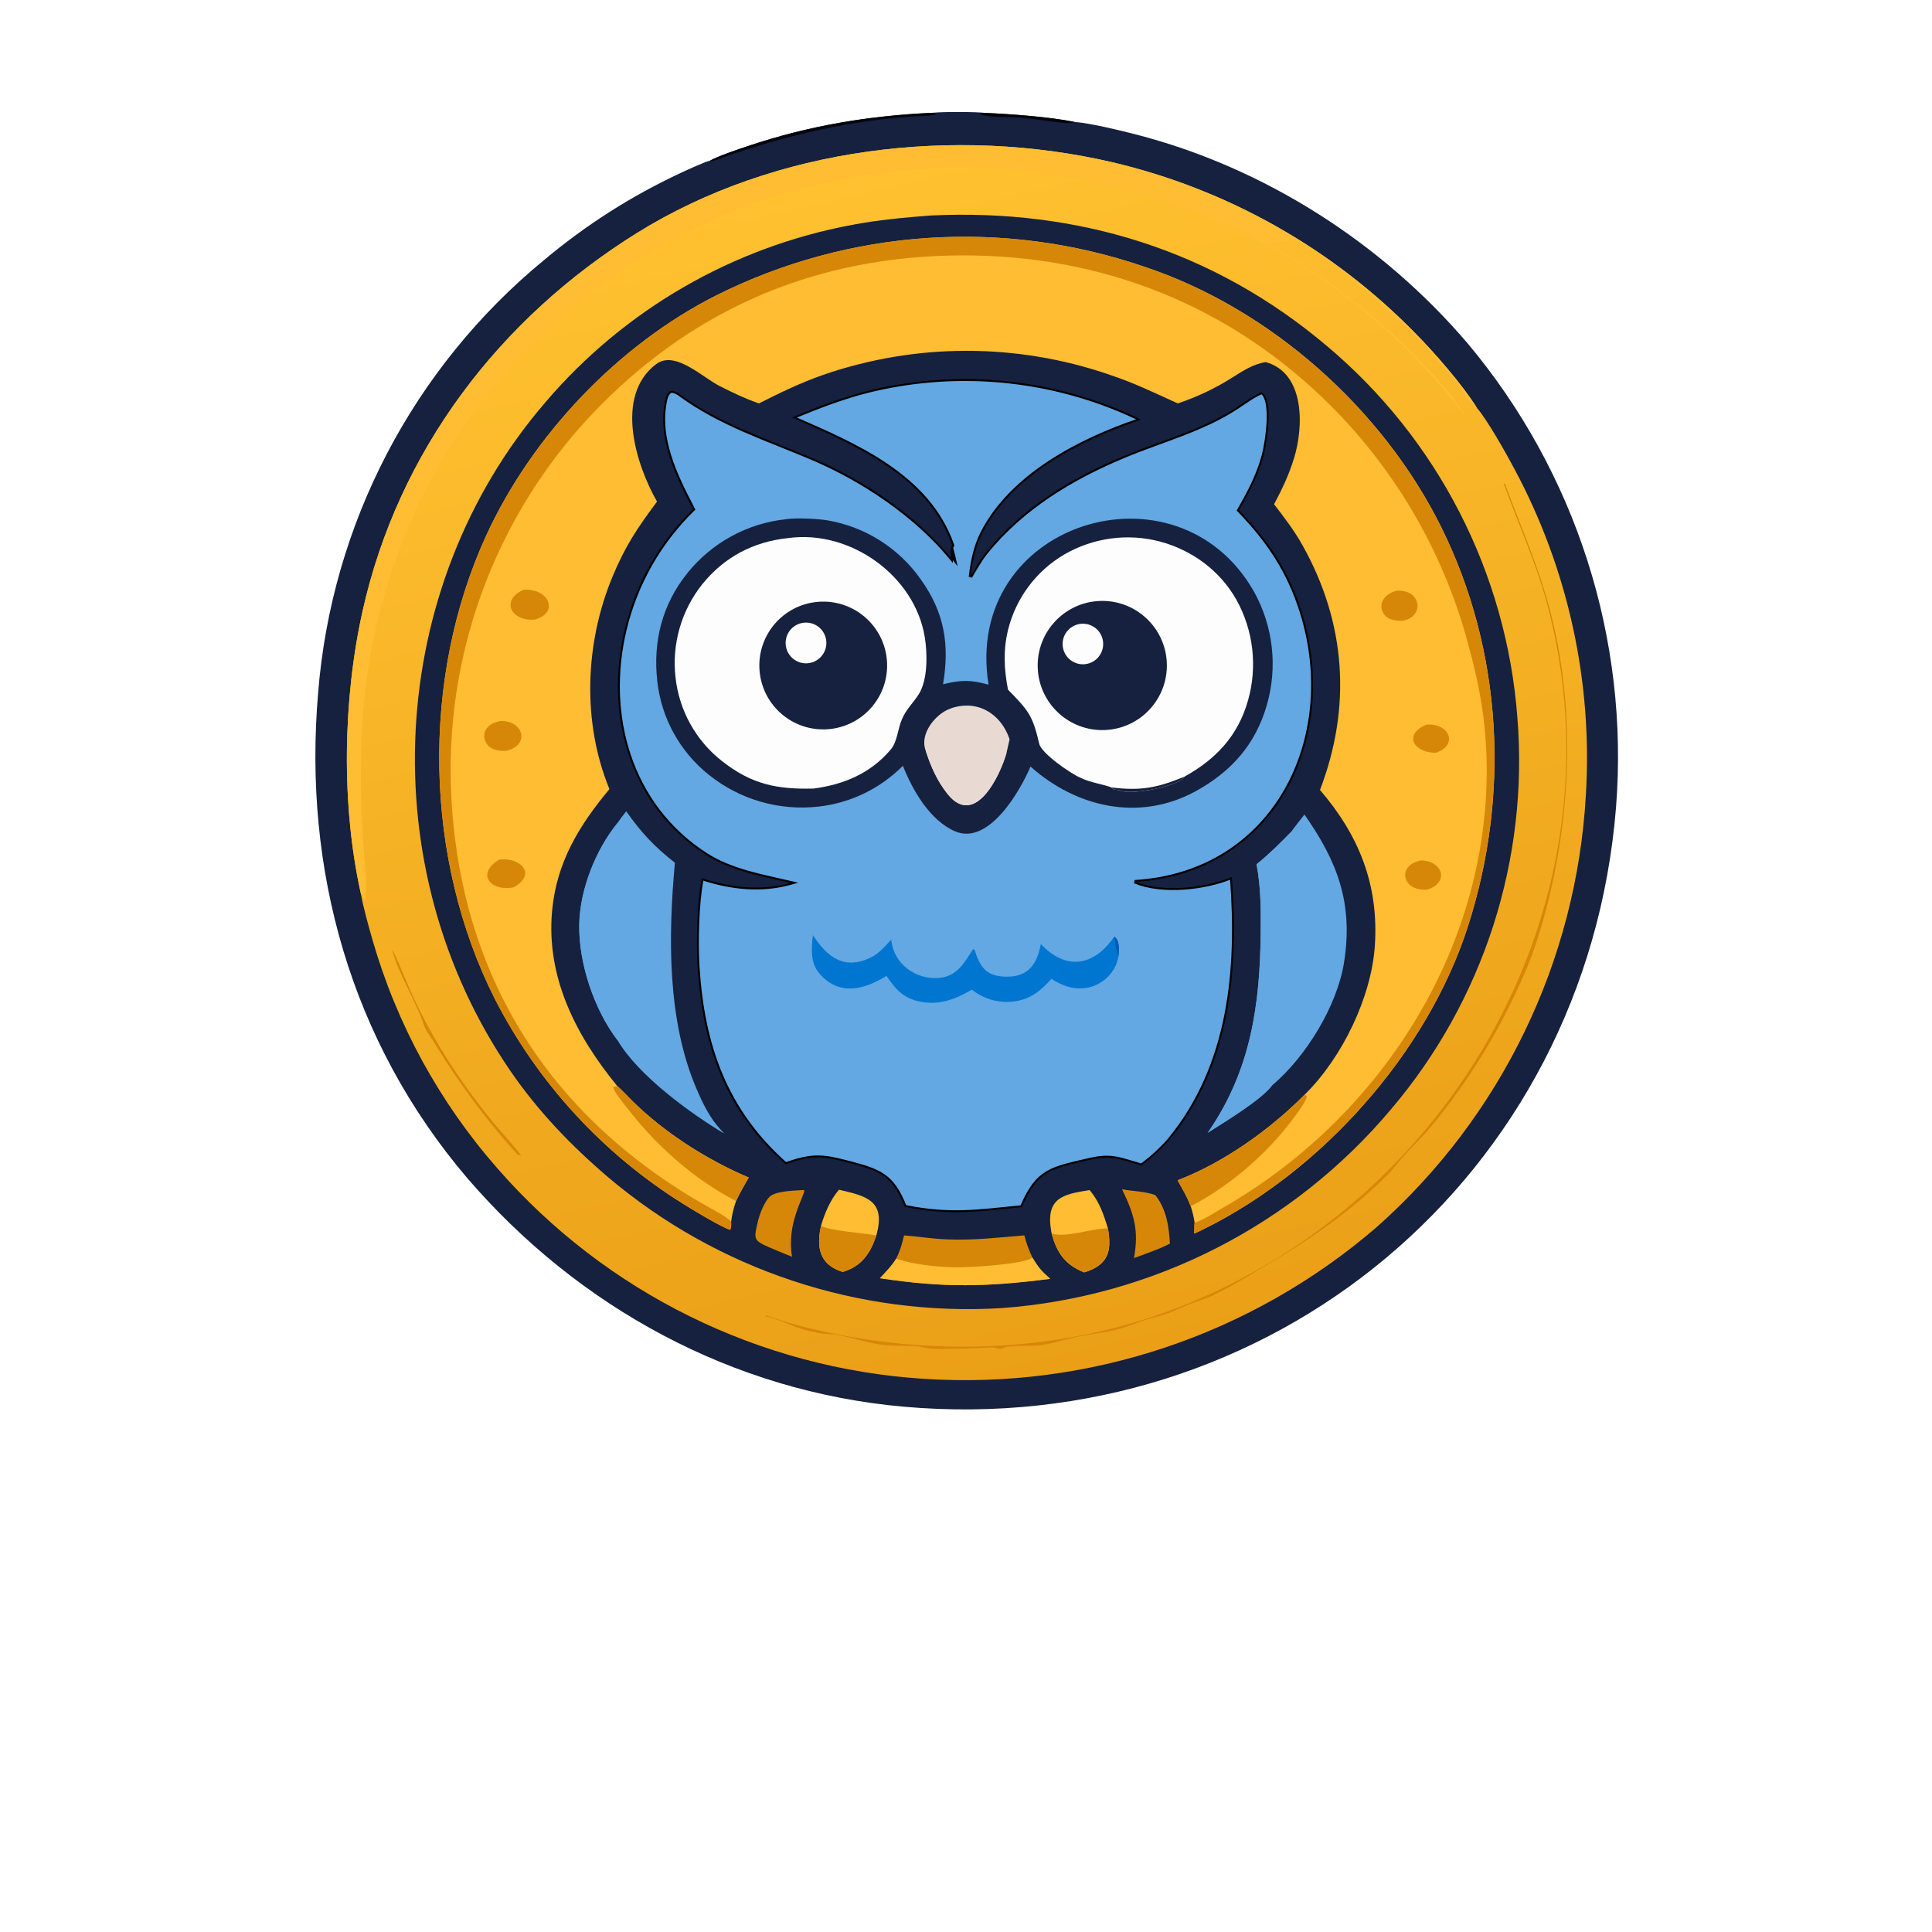
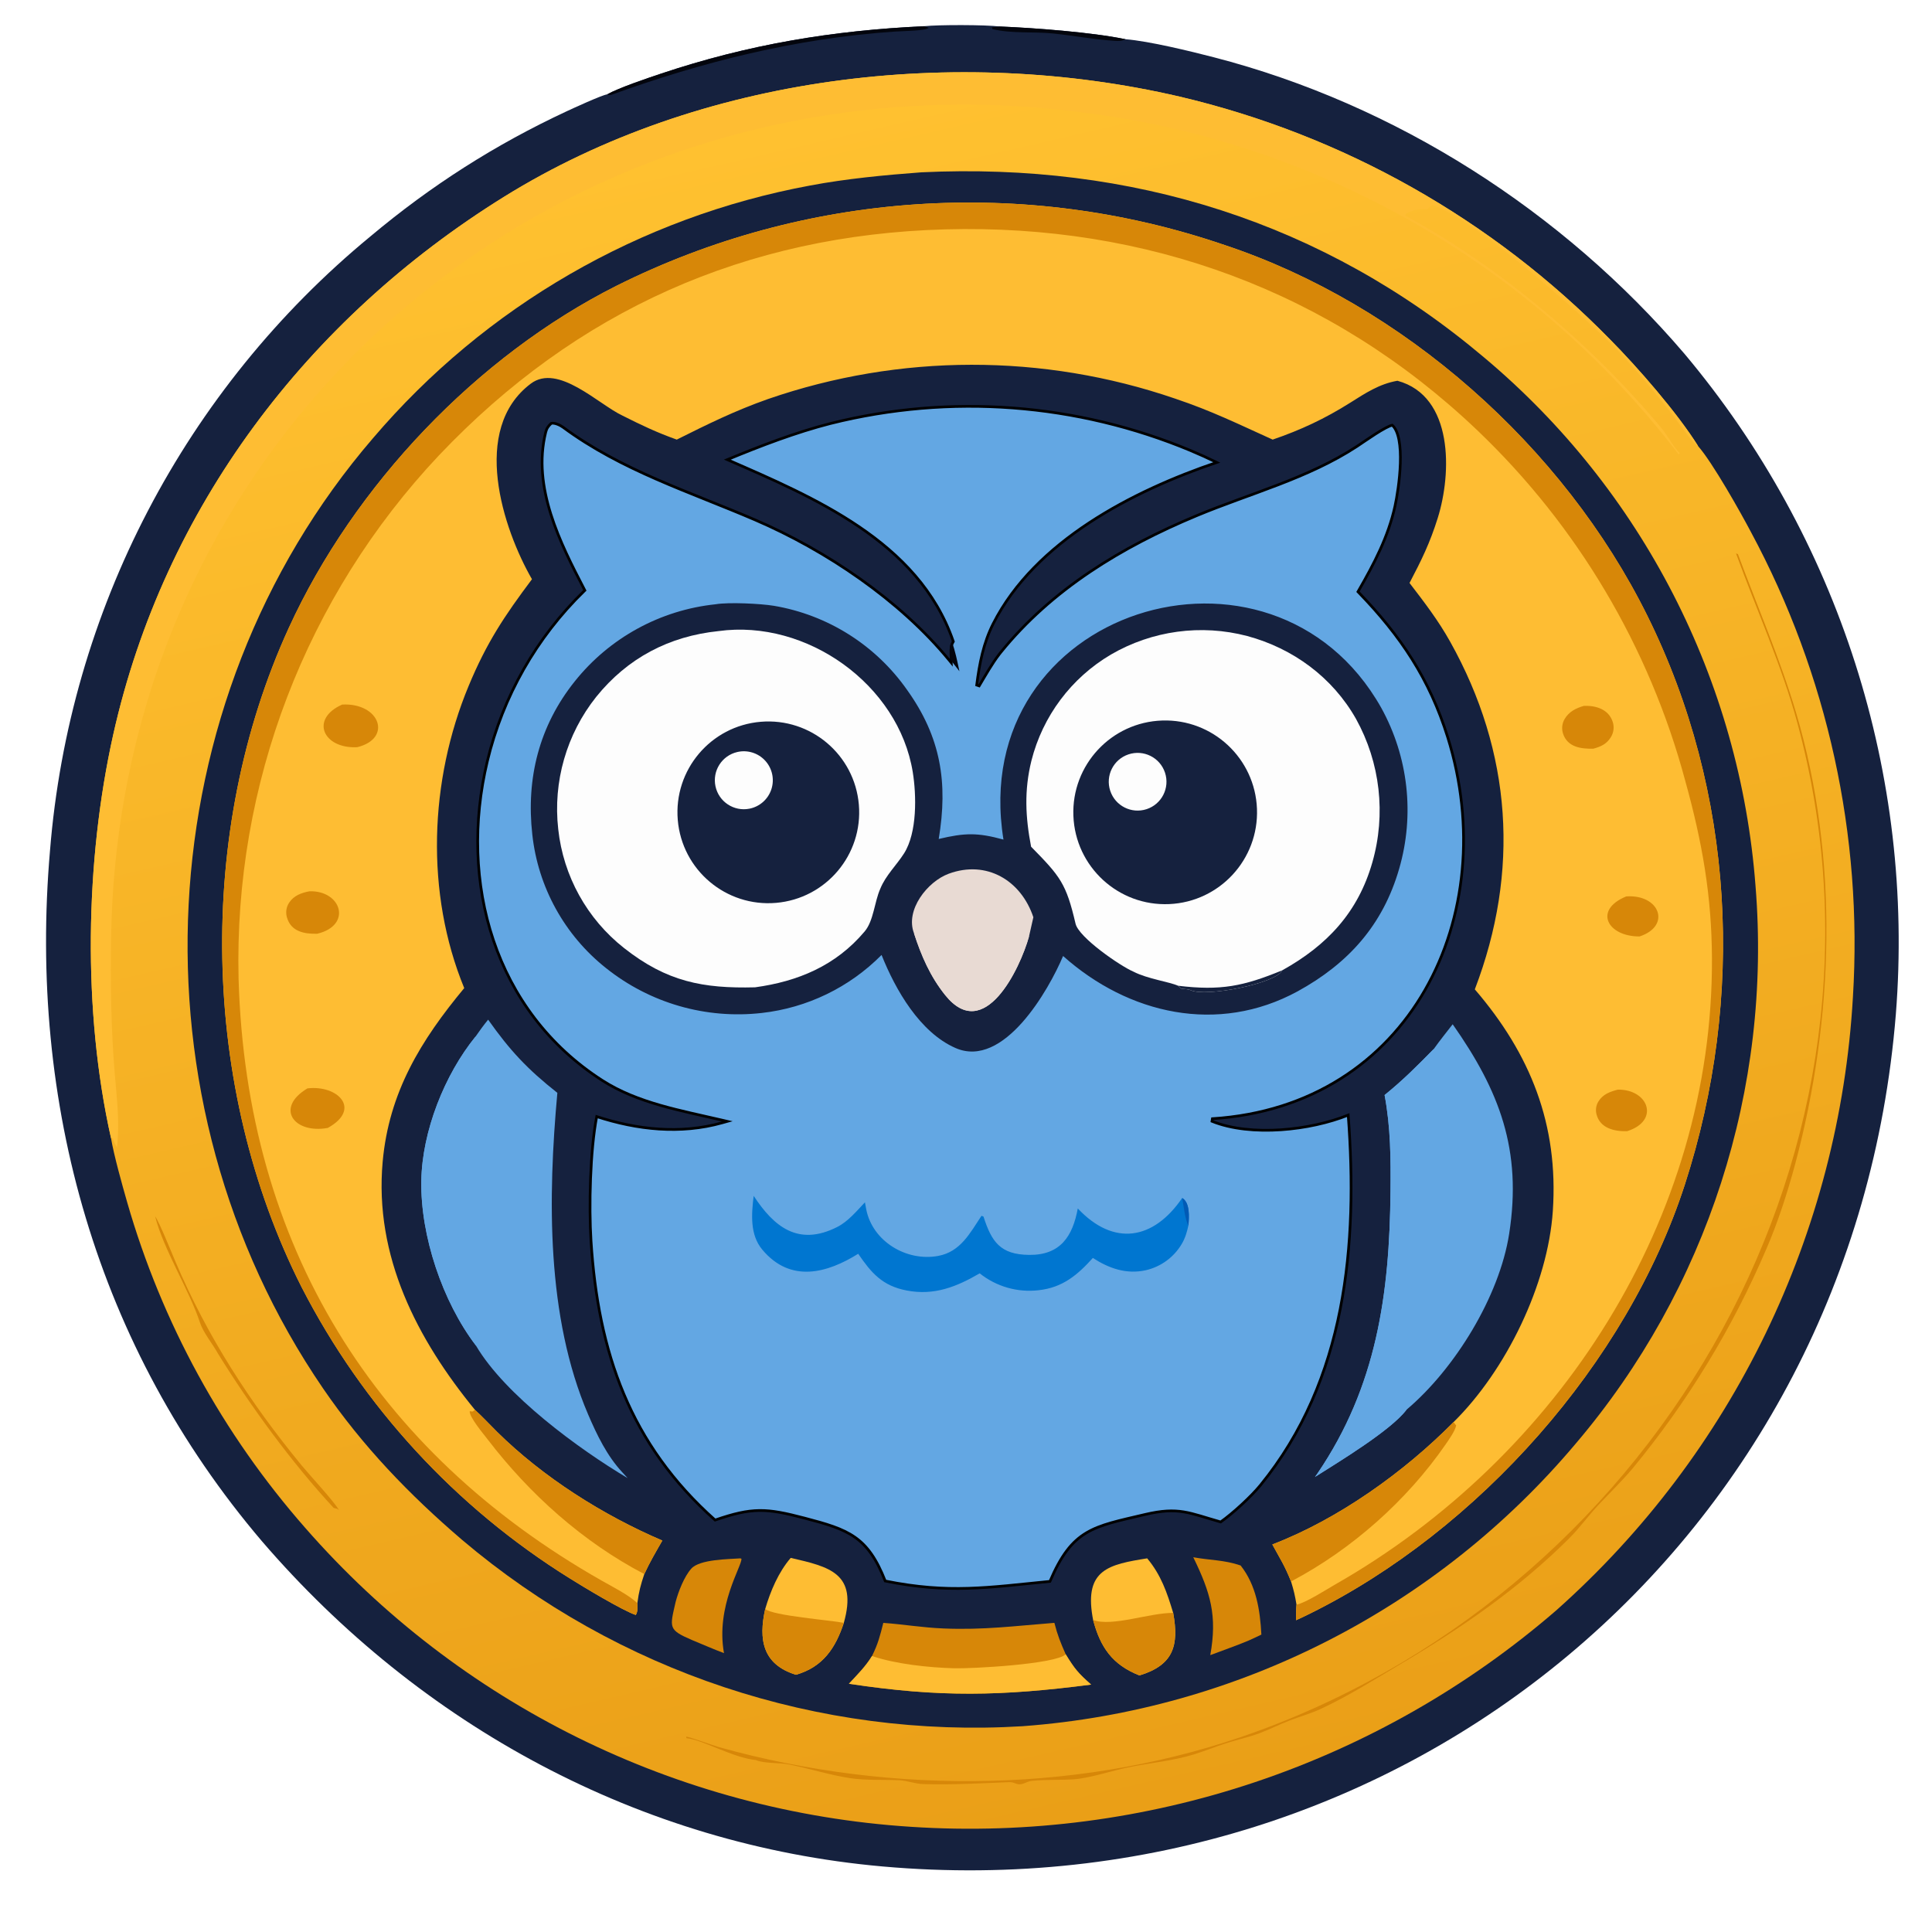
- <svg xmlns="http://www.w3.org/2000/svg" width="1024" height="1024" viewBox="0 0 1024 1024" fill="none">
+ <svg xmlns="http://www.w3.org/2000/svg" width="1024" height="1024" viewBox="150 50 720 720" fill="none">
  <path d="M494.412 59.767C499.78 59.186 517.26 59.215 522.575 59.872C535.495 60.409 556.785 61.99 569.46 64.622C578.255 65.317 593.77 69.128 602.305 71.332C670.215 88.88 732.35 128.697 777.79 181.89C835.315 250.412 863.59 338.802 856.525 427.989C840.755 623.67 673.395 762.845 478.904 745.575C388.37 737.54 306.706 693.09 247.589 624.34C186.03 552.015 160.491 461.211 168.631 367.05C175.792 277.693 218.896 195.063 288.083 138.062C310.643 119.138 334.565 103.871 361.21 91.457C363.348 90.461 374.259 85.433 376.234 85.178C380.545 82.758 391.23 79.152 396.278 77.462C428.813 66.566 460.27 61.345 494.412 59.767Z" fill="#15213E" />
  <path d="M376.234 85.178C380.546 82.758 391.23 79.152 396.279 77.462C428.813 66.566 460.27 61.345 494.412 59.767L496.097 60.364C494.96 61.513 487.137 61.512 483.095 61.789C446.805 64.276 411.756 73.03 377.68 85.401C377.311 85.535 376.487 85.251 376.234 85.178Z" fill="#03050D" />
  <path d="M522.575 59.872C535.495 60.409 556.785 61.99 569.46 64.622C567.965 65.409 566.78 65.309 565.06 65.196C557.605 64.706 550.3 63.299 542.815 62.51C535.085 61.696 527.23 62.62 519.795 60.835L519.625 60.106L518.965 60.402L519.34 60.676L519.155 60.218L522.575 59.872Z" fill="#03050D" />
  <path d="M191.355 474.067C180.767 426.943 181.68 370.814 192.204 323.74C211.095 239.235 264.514 168.892 337.828 123.35C410.978 77.91 506.19 66.629 589.54 85.991C650.52 100.326 706.17 131.709 749.99 176.476C760.25 186.816 775.18 203.942 782.875 216.303C788.245 222.418 798.71 241.025 802.545 248.309C831.09 301.403 844.245 361.411 840.53 421.576C835.515 509.47 795.695 591.745 729.88 650.215C663.45 707.605 577.11 736.55 489.516 730.8C402.459 725.215 321.225 685.145 263.813 619.465C232.975 584.38 210.288 542.9 197.383 498.01C195.551 491.618 192.428 480.512 191.355 474.067Z" fill="url(#paint0_linear_2001_123)" />
  <path d="M191.355 474.067C180.767 426.943 181.68 370.814 192.204 323.74C211.095 239.235 264.514 168.892 337.828 123.35C410.978 77.91 506.19 66.629 589.54 85.991C650.52 100.326 706.17 131.709 749.99 176.476C760.25 186.816 775.18 203.942 782.875 216.303C780.87 215.384 775.095 206.852 773.25 204.496C767.14 196.681 760.725 189.108 754.025 181.795C745.32 172.476 701.01 132.151 683.925 126.418C683.545 126.291 682.35 127.528 681.915 127.953C678.955 127.804 676.9 128.144 674.225 129.439L673.645 130.312C709.06 149.497 743.405 178.572 769.215 209.604C771.3 212.113 774.045 217.181 775.975 218.819L775.635 219.401C721.705 148.837 641.685 102.903 553.55 91.924C362.444 66.784 194.904 206.108 191.429 398.435C191.115 415.773 191.341 433.152 192.796 450.506C193.554 459.544 194.69 468.6 193.591 477.577C192.699 476.073 192.638 475.849 192.07 474.271L191.355 474.067Z" fill="#FEBD33" />
  <path d="M493.374 114.216C571.53 110.486 643.2 132.646 703.085 183.218C761.985 232.592 798.46 303.651 804.24 380.288C810.34 455.677 786.23 530.4 737.215 588.005C685.535 649.405 611.275 687.365 531.24 693.295C531.205 693.3 531.17 693.3 531.135 693.305C455.16 697.96 380.323 673.095 322.243 623.895C302.509 607.01 285.093 588.91 270.385 567.41C196.917 460.014 204.082 311.999 289.003 213.3C330.882 164.139 388.405 130.889 451.907 119.138C465.242 116.61 479.851 115.217 493.374 114.216Z" fill="#15213E" />
  <path d="M459.574 207.803C504.221 196.654 551.281 200.203 593.751 217.924V217.925C597.029 219.299 600.263 220.767 603.456 222.327C572.089 232.97 535.729 251.682 520.134 282.441C516.475 289.659 514.991 297.394 513.984 305.295L514.91 305.615C517.2 301.776 519.694 297.324 522.408 293.802L522.954 293.111C542.067 269.511 568.089 253.794 595.868 242.211C605.87 238.04 616.21 234.583 626.407 230.648C636.58 226.722 646.557 222.337 655.713 216.343H655.714C657.172 215.388 659.83 213.512 662.534 211.784C663.876 210.926 665.205 210.12 666.364 209.507C667.408 208.955 668.264 208.587 668.85 208.455C670.052 209.53 670.861 211.427 671.339 213.889C671.836 216.446 671.957 219.515 671.856 222.662C671.653 228.952 670.562 235.468 669.867 238.634C667.364 250.049 662.064 260.113 656.261 270.193L656.074 270.519L656.335 270.791C672.019 287.023 682.736 303.026 689.518 324.745C699.86 357.869 696.362 392.243 681.074 418.911C665.792 445.568 638.716 464.549 601.828 466.905L601.673 467.868C608.966 470.808 618.219 471.657 627.425 471.033C636.367 470.427 645.308 468.427 652.436 465.566C656.047 513.759 651.791 564.182 619.717 603.499C616.311 607.672 609.442 614.001 604.911 617.187C599.045 615.524 595.113 614.085 591.158 613.435C587.105 612.769 583.008 612.923 576.685 614.414C567.048 616.685 560.227 618.024 554.807 621.278C549.394 624.527 545.412 629.656 541.282 639.332C518.184 641.606 503.629 643.983 479.899 639.193C476.672 630.979 473.284 626.167 468.622 622.891C463.936 619.599 458.009 617.894 449.842 615.756C442.761 613.901 437.89 612.863 433.013 612.918C428.195 612.973 423.405 614.094 416.498 616.481C384.81 588.295 372.881 554.034 370.255 512.444C369.438 499.499 369.923 478.817 372.371 466.117C387.454 471.028 403.593 472.821 419.17 468.425L421.032 467.9L419.149 467.457C403.847 463.859 387.719 461.16 374.474 452.656C334.191 426.79 320.816 378.823 331.608 333.731C337.394 309.593 349.903 287.589 367.686 270.271L367.953 270.012L367.781 269.682C363.259 260.984 358.382 251.488 355.27 241.579C352.159 231.674 350.823 221.39 353.355 211.117V211.116C353.721 209.63 354.34 208.754 355.46 207.752C356.041 207.634 356.816 207.762 357.635 208.061C358.489 208.372 359.306 208.833 359.844 209.231C381.665 225.365 407.016 233.252 431.441 243.76C457.86 255.127 485.289 273.632 503.604 295.881L504.522 296.997L504.49 295.552C504.464 294.367 504.366 293.258 504.414 292.161C504.461 291.084 504.649 290.115 505.156 289.289L505.28 289.087L505.203 288.864C498.73 270.181 485.625 256.758 470.051 246.217C454.825 235.912 437.2 228.337 421.051 221.294C433.543 216.136 446.512 211.145 459.573 207.802L459.574 207.803Z" fill="#63A7E3" stroke="black" />
  <path d="M503.99 295.564C503.94 293.286 503.59 290.887 504.73 289.028C506.07 292.997 506.68 296.034 507.55 300.163L503.99 295.564Z" fill="#03050D" />
  <path d="M416.678 275.193C421.569 274.363 433.443 274.947 438.399 275.763C458.457 279.144 476.325 290.417 488.012 307.065C500.69 324.773 503.325 341.716 499.833 362.662C509.505 360.361 514.28 360.228 523.965 362.889C510.075 276.769 624.06 241.668 664.73 313.747C674.855 332.063 677.265 353.656 671.43 373.753C665.35 394.806 652.425 409.117 633.55 419.463C603.89 435.598 570.555 428.022 546.18 406.273C540.915 418.804 524.1 448.482 506.06 440.551C492.811 434.727 483.744 418.954 478.534 405.881C466.561 417.973 450.81 425.604 433.9 427.503C413.066 429.873 392.148 423.835 375.782 410.729C360.373 398.485 350.504 380.584 348.377 361.018C346.019 340.03 350.941 320.466 364.224 303.885C377.167 287.689 396.059 277.355 416.678 275.193Z" fill="#15213E" />
  <path d="M417.75 285.193C450.626 280.654 484.874 305.118 490.159 337.734C491.553 346.342 491.842 360.267 486.921 368.022C484.131 372.418 480.076 376.209 478.069 381.187C475.839 386.168 475.616 393.103 472.23 397.125C461.438 409.947 447.279 415.768 431.385 417.947C411.969 418.434 398.491 415.859 382.577 403.318C368.767 392.452 359.92 376.478 358.037 359.007C356.031 341.348 361.118 323.616 372.181 309.707C383.853 295.235 399.308 287.101 417.75 285.193Z" fill="#FDFDFD" />
  <path d="M433.517 318.987C452.137 317.435 468.495 331.258 470.072 349.876C471.648 368.493 457.848 384.87 439.233 386.472C420.581 388.077 404.166 374.244 402.586 355.591C401.007 336.937 414.862 320.541 433.517 318.987Z" fill="#15213E" />
  <path d="M424.798 330.248C428.595 329.381 432.565 330.625 435.188 333.505C437.811 336.384 438.68 340.453 437.463 344.153C436.246 347.853 433.132 350.611 429.312 351.372C423.519 352.525 417.874 348.812 416.64 343.036C415.406 337.26 419.04 331.563 424.798 330.248Z" fill="#FDFDFD" />
  <path d="M534.26 365.547C532.14 354.513 531.645 344.561 534.375 333.51C538.565 316.887 549.24 302.634 564.01 293.933C579.355 285 597.61 282.514 614.78 287.019C631.89 291.628 646.59 302.426 655.35 317.916C664.385 334.226 666.57 353.453 661.435 371.375C656.115 390.035 644.535 402.325 627.87 411.6C625.595 416.557 599.335 421.668 593.705 419.005C592.95 418.646 591.19 418.567 590.275 418.464C589.795 418.068 589.435 417.84 589.07 417.36C585.61 415.858 577.63 414.796 572.45 412.13C567.555 410.062 552.02 399.373 550.825 394.232C547.335 379.238 545.16 376.637 534.26 365.547Z" fill="#FDFDFD" />
  <path d="M627.87 411.6C625.595 416.557 599.335 421.669 593.705 419.005C592.95 418.647 591.19 418.567 590.275 418.465C589.795 418.068 589.435 417.84 589.07 417.36C604.925 419.28 613.455 417.541 627.87 411.6Z" fill="#15213E" />
  <path d="M583.14 318.516C601.95 317.917 617.72 332.618 618.435 351.425C619.155 370.233 604.55 386.093 585.75 386.929C566.78 387.773 550.745 373.013 550.02 354.036C549.295 335.06 564.16 319.121 583.14 318.516Z" fill="#15213E" />
  <path d="M570.525 331.141C576.175 329.237 582.295 332.294 584.165 337.956C586.04 343.617 582.945 349.721 577.275 351.56C571.65 353.385 565.605 350.323 563.75 344.707C561.89 339.091 564.92 333.03 570.525 331.141Z" fill="#FDFDFD" />
  <path d="M490.619 397.805C487.276 389.123 495.633 378.524 503.565 375.608C517.635 370.436 530.495 378.037 535.105 391.828L533.49 398.973C530.125 411.048 516.81 439.015 502.245 420.852C496.681 413.912 493.329 406.194 490.619 397.805Z" fill="#E8DAD3" />
  <path d="M490.62 397.805C491.752 398.033 491.713 398.042 492.888 398.099L492.194 396.756C497.606 398.365 499.937 410.151 509.82 410.179C518.21 410.203 519.85 408.406 525.815 402.21C528.66 399.255 529.395 397.475 533.49 398.973C530.125 411.048 516.81 439.015 502.245 420.852C496.681 413.912 493.33 406.194 490.62 397.805Z" fill="#E8DAD3" />
  <path d="M590.56 496.469C593.54 498.157 593.15 503.65 592.885 506.675C592.38 509.065 591.685 511.405 590.44 513.52C587.515 518.505 582.67 522.065 577.04 523.37C569.765 524.99 563.3 522.695 557.275 518.805C551.58 525.115 546.02 529.855 537.08 530.825C529.21 531.75 521.295 529.485 515.105 524.535C506.45 529.575 498.167 532.885 487.946 530.94C478.776 529.2 474.691 524.33 469.825 517.245C458.462 524.34 444.684 528.4 434.076 515.695C429.426 510.125 430.045 502.51 430.871 495.662C438.307 507.02 447.388 514.675 462.009 507.265C466.047 505.22 469.223 501.35 472.333 498.079C472.486 498.937 472.645 499.794 472.811 500.65C475.147 512.62 487.807 520.23 499.63 518.045C507.945 516.505 511.465 509.575 515.775 503.095L516.52 503.385C519.53 512.75 522.75 517.545 533.495 517.665C545.215 517.8 549.755 510.7 551.66 500.36C565.015 514.565 579.82 512.185 590.56 496.469Z" fill="#0076D0" />
  <path d="M590.56 496.469C593.54 498.156 593.15 503.65 592.885 506.675C591.665 504.75 591.065 499.085 590.56 496.469Z" fill="#005AB5" />
  <path d="M387.515 647.48C387.499 649.385 387.776 650.35 386.946 651.855C382.093 650.265 366.77 641.015 362.247 638.155C319.769 611.69 285.261 574.2 262.398 529.68C224.73 455.244 222.852 359.916 257.645 283.959C281.949 230.902 327.607 182.747 379.808 156.474C450.232 121.298 531.82 115.831 606.31 141.297C672.97 163.423 732.73 216.444 763.945 279.512C796.495 345.267 800.445 421.797 777.895 491.447C756.315 558.1 700.82 620.35 638.17 651.355C636.46 652.21 634.73 653.03 632.985 653.81C633.025 652.255 633.005 649.45 633.165 648.005C632.585 644.49 632.17 642.79 631.14 639.375C628.66 633.205 627.27 631.295 624.16 625.58C648.79 616.125 673.25 598.625 691.7 579.97C711.235 560.74 726.86 528.67 728.695 501.265C730.85 469.095 720.36 442.823 699.62 418.706C716.425 374.756 713.49 330.361 690.435 289.145C685.95 281.126 680.85 274.51 675.285 267.257C679.785 258.687 682.885 252.37 685.81 243.027C691.03 226.385 691.785 197.595 670.775 191.897C664.035 193.072 658.86 196.505 653.18 200.089C643.8 206.005 634.74 210.254 624.285 213.827C611.4 208.009 601.65 203.156 587.835 198.52C538.685 181.682 485.322 181.749 436.215 198.711C423.826 203.082 413.957 207.968 402.209 213.827C394.592 211.102 389.156 208.495 381.962 204.875C372.999 200.672 357.98 185.321 347.806 192.978C325.225 209.971 337.435 247.065 348.247 265.857C337.978 279.559 331.366 289.461 324.649 305.621C310.004 340.855 308.44 382.781 323.005 418.237C306.805 437.744 294.945 457.1 292.612 482.917C289.419 518.25 305.468 549.1 326.998 575.405C329.872 578.02 332.487 580.885 335.248 583.61C352.405 600.555 374.751 614.685 396.834 624.12C394.467 628.265 392.098 632.265 390.113 636.615C388.725 640.75 388.108 643.09 387.515 647.48Z" fill="#FEBD33" />
  <path d="M387.515 647.48C387.499 649.385 387.776 650.35 386.946 651.855C382.093 650.265 366.77 641.015 362.247 638.155C319.769 611.69 285.261 574.2 262.398 529.68C224.73 455.244 222.852 359.916 257.645 283.959C281.949 230.902 327.607 182.747 379.808 156.474C450.232 121.298 531.82 115.831 606.31 141.297C672.97 163.423 732.73 216.444 763.945 279.512C796.495 345.267 800.445 421.797 777.895 491.447C756.315 558.1 700.82 620.35 638.17 651.355C636.46 652.21 634.73 653.03 632.985 653.81C633.025 652.255 633.005 649.45 633.165 648.005C636.57 647.38 644.455 642.27 647.66 640.445C730.875 592.965 788.425 504.17 787.995 407.182C787.89 383.98 784.465 364.159 778.035 340.954C764.675 291.137 737.87 245.956 700.545 210.358C646.03 158.403 577.17 133.434 502.25 135.478C427.962 137.505 364.744 165.755 313.608 219.677C263.984 272.335 237.142 342.447 238.912 414.781C241.762 514.28 289.57 590.935 374.207 639.04C377.9 641.14 384.732 644.615 387.515 647.48Z" fill="#D78708" />
  <path d="M624.16 625.58C648.79 616.125 673.25 598.625 691.7 579.97L692.67 581.225C692.295 583.255 689.91 586.585 688.77 588.24C674.34 609.155 653.765 627.43 631.275 639.285C631.23 639.315 631.185 639.345 631.14 639.375C628.66 633.205 627.27 631.295 624.16 625.58Z" fill="#D78708" />
  <path d="M326.998 575.405C329.871 578.02 332.486 580.885 335.247 583.61C352.404 600.555 374.75 614.685 396.833 624.12C394.467 628.265 392.097 632.265 390.113 636.615C367.219 624.645 347.398 606.87 331.718 586.4C330.188 584.405 324.81 578.025 325.061 575.91C326.486 576.08 325.863 576.25 326.998 575.405Z" fill="#D78708" />
  <path d="M277.53 312.566C291.614 311.846 296.326 325.254 283.106 328.46C270.406 329.091 265.407 317.942 277.53 312.566Z" fill="#D78708" />
  <path d="M265.332 382.155C277.26 381.793 281.353 394.849 268.229 397.977C263.428 398.099 258.36 397.215 256.89 391.727C256.397 389.899 256.72 387.946 257.776 386.373C259.543 383.704 262.362 382.722 265.332 382.155Z" fill="#D78708" />
  <path d="M264.574 455.609C275.813 454.251 284.898 463.29 272.161 470.342C259.696 472.657 252.28 462.972 264.574 455.609Z" fill="#D78708" />
  <path d="M740.23 313.065C744.75 312.862 749.545 314.321 751.04 319.107C751.63 320.993 751.37 323.043 750.32 324.719C748.72 327.327 746.57 328.248 743.79 329.013C739.175 329.123 734.04 328.439 732.455 323.259C731.925 321.483 732.15 319.567 733.085 317.964C734.725 315.182 737.28 313.944 740.23 313.065Z" fill="#D78708" />
  <path d="M752.905 456.076C764.365 455.895 768.685 467.712 756.355 471.568C751.655 471.686 746.265 470.504 744.95 465.19C744.555 463.594 744.815 461.906 745.67 460.502C747.35 457.773 750.005 456.838 752.905 456.076Z" fill="#D78708" />
  <path d="M756.06 384.068C768.525 383.203 772.945 395.068 761.02 398.987C749.01 399.032 743.725 389.101 756.06 384.068Z" fill="#D78708" />
  <path d="M331.914 429.996C340.042 441.488 346.501 448.421 357.711 457.272C354.181 496.143 353.522 540.62 369.189 577.15C372.461 584.78 376.195 592.515 381.886 598.655L383.9 600.85C365.756 590.06 338.186 569.895 327.353 551.43C314.907 535.135 306.655 510.53 307.012 490.013C307.332 471.594 315.64 450.532 327.237 436.275C328.822 434.018 330.151 432.146 331.914 429.996Z" fill="#63A7E3" />
  <path d="M327.237 436.275C328.774 439.752 329.368 443.282 329.655 447.046C330.488 457.985 330.725 546.435 328.812 550.185C328.469 550.855 328.429 550.845 327.988 551.31L327.353 551.43C314.907 535.135 306.655 510.53 307.012 490.013C307.332 471.593 315.64 450.532 327.237 436.275Z" fill="#63A7E3" />
  <path d="M684.33 440.916C686.515 437.847 689.045 434.706 691.37 431.711C708.805 456.545 717.31 478.561 712.41 509.875C708.78 533.09 692.25 560.1 674.17 575.355C668.405 583.055 648.675 594.945 640.055 600.415C640.375 599.975 640.695 599.53 641.005 599.08C663.045 566.66 667.85 532.275 668.2 493.998C668.315 481.749 668.265 470.185 665.995 458.091C673.06 452.356 677.99 447.365 684.33 440.916Z" fill="#63A7E3" />
  <path d="M665.995 458.091C673.06 452.357 677.99 447.365 684.33 440.916C682.865 446.822 671.495 452.425 671.11 456.291C672.075 457.992 673.85 460.353 675.71 461.044L676.685 460.084C676.94 461.715 675.105 462.967 675.335 466.259C677.13 491.877 676.48 517.59 675.475 543.225C675.055 553.835 675.965 564.935 674.17 575.355C668.405 583.055 648.675 594.945 640.055 600.415C640.375 599.975 640.695 599.53 641.005 599.08C663.045 566.66 667.85 532.275 668.2 493.999C668.315 481.749 668.265 470.186 665.995 458.091Z" fill="#63A7E3" />
  <path d="M479.182 654.8C486.855 655.345 493.517 656.55 501.69 656.885C516.68 657.5 528.245 655.935 542.935 654.79C544.105 659.375 545.26 662.225 547.16 666.505C550.53 672.005 551.81 673.525 556.64 677.8C523.225 682.11 500.165 682.625 466.36 677.485C469.362 674.275 472.719 670.9 474.969 667.145C477.217 662.635 477.961 659.665 479.182 654.8Z" fill="#D78708" />
  <path d="M474.969 667.145C483.865 670.175 496.21 671.46 505.61 671.72C512.055 671.9 543.37 670.225 547.16 666.505C550.53 672.005 551.81 673.525 556.64 677.8C523.225 682.11 500.165 682.625 466.36 677.485C469.362 674.275 472.719 670.9 474.969 667.145Z" fill="#FEBD33" />
  <path d="M557.375 653.735C557.285 653.275 557.205 652.815 557.125 652.355C554.2 634.915 563.295 633.015 577.52 630.75C582.68 636.92 584.935 643.505 587.21 651.085C589.415 663.26 587.335 670.515 574.635 674.385C564.545 670.4 560.095 663.925 557.375 653.735Z" fill="#FEBD33" />
  <path d="M587.21 651.085C589.415 663.26 587.335 670.515 574.635 674.385C564.545 670.4 560.095 663.925 557.375 653.735C564.48 656.35 578.49 651 587.21 651.085Z" fill="#D78708" />
  <path d="M444.677 630.58C459.105 633.905 469.697 636.28 464.469 654.79C461.362 664.195 456.682 671.24 446.634 674.135C434.174 670.305 432.641 660.995 435.169 649.615C437.139 642.93 440.092 635.93 444.677 630.58Z" fill="#FEBD33" />
  <path d="M435.169 649.615C437.963 652.145 459.777 653.82 464.469 654.79C461.362 664.195 456.682 671.24 446.634 674.135C434.174 670.305 432.641 660.995 435.169 649.615Z" fill="#D78708" />
  <path d="M425.922 630.755L426.302 630.9C426.637 633.455 416.636 648.54 419.811 666.075C416.034 664.675 411.648 662.735 407.866 661.185C398.933 657.325 399.591 656.63 401.792 646.975C402.819 643.09 404.968 637.555 407.634 634.575C410.758 631.085 421.459 631.08 425.922 630.755Z" fill="#D78708" />
  <path d="M594.695 630.34C600.835 631.48 606.2 631.295 612.345 633.41C618.19 640.81 619.6 650.08 620.08 659.16C618.48 659.97 616.705 660.745 615.065 661.5C610.605 663.34 605.585 665.11 601.035 666.82C603.675 652.18 601.18 643.65 594.695 630.34Z" fill="#D78708" />
  <path d="M796.965 256.242L797.675 256.514C804.93 276.019 813.495 295.858 819.36 315.646C835.405 369.769 833.505 429.672 819.015 483.785C816.24 494.136 812.535 505.64 808.24 515.52C795.625 545.02 778.835 572.56 758.39 597.29C754.4 602.025 749.845 606.405 745.605 610.935C741.865 614.94 738.735 619.35 734.84 623.24C716.14 641.93 694.5 656.805 671.86 670.195C662.105 675.97 652.595 682.025 642.275 686.83C638.45 688.61 634.32 689.74 630.39 691.265C626.625 692.725 623.02 694.575 619.23 695.975C615.255 697.44 611.075 698.335 607.04 699.625C602.94 700.94 598.95 702.585 594.835 703.85C586.935 706.28 578.56 706.955 570.48 708.645C564.225 709.95 558.285 712.015 551.925 712.925C547.36 713.575 535.635 712.99 533.085 714.015C532.545 714.235 532.015 714.475 531.465 714.675C528.91 715.605 528.45 714.06 526.095 714.155C515.48 714.58 504.57 715.22 493.965 714.87C490.951 714.775 488.094 713.57 484.993 713.435C478.951 713.18 472.828 713.56 466.833 712.665C459.119 711.51 451.565 709.02 443.891 707.53C440.458 706.865 434.696 707.24 431.721 705.935C422.822 704.99 412.028 698.355 405.832 697.78L405.7 697.21C406.832 697.19 416.075 700.585 418.029 701.13C483.143 719.295 555.095 718.405 618.645 695.17C769.645 639.96 862.4 476.506 819.84 319.455C814.075 298.177 804.485 276.932 796.965 256.242Z" fill="#D78708" />
  <path d="M207.823 503.325C209.26 505.155 214.084 517.125 215.335 520.075C227.242 548.12 243.124 572.65 262.441 596.15C265.396 599.74 274.551 609.58 276.321 612.765L275.701 612.3L274.342 611.945C258.748 595.12 243.291 573.96 231.271 554.5C229.256 550.82 225.814 546.795 224.511 542.84C220.497 530.655 210.893 515.565 207.823 503.325Z" fill="#D78708" />
  <defs>
    <linearGradient id="paint0_linear_2001_123" x1="585.875" y1="721.875" x2="441.602" y2="96.362" gradientUnits="userSpaceOnUse">
      <stop stop-color="#EA9F17" />
      <stop offset="1" stop-color="#FFC130" />
    </linearGradient>
  </defs>
</svg>
